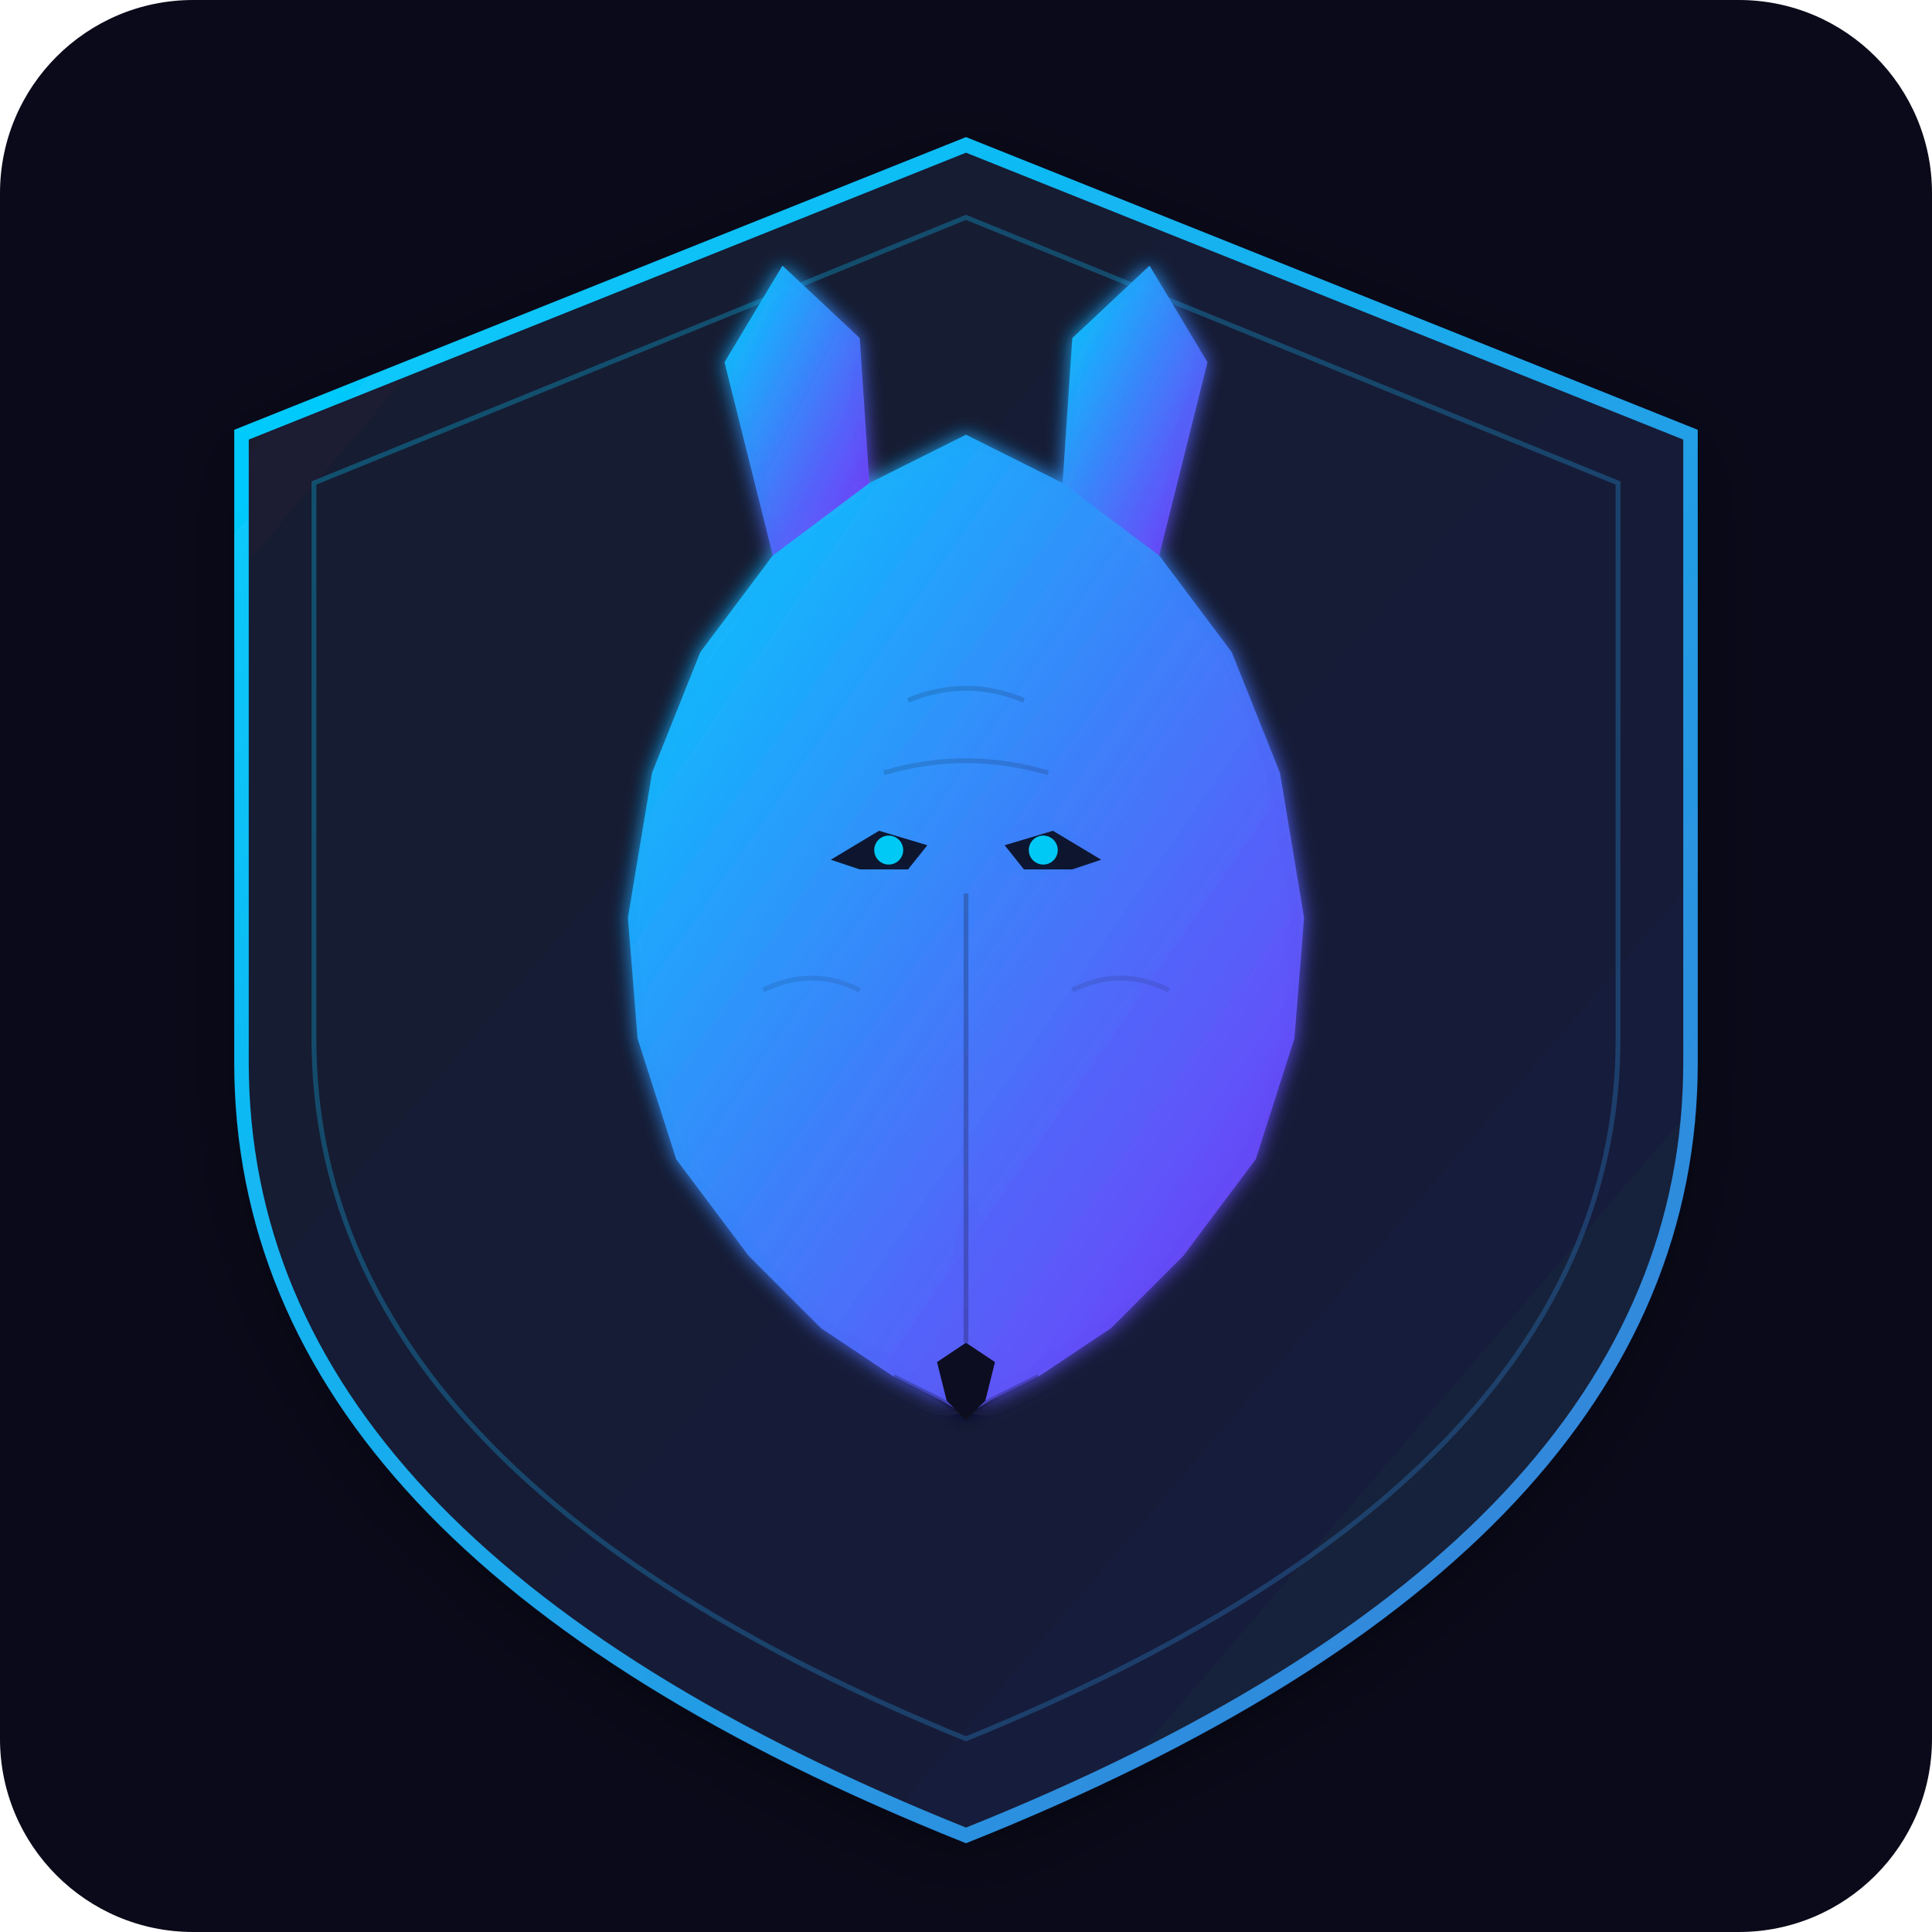
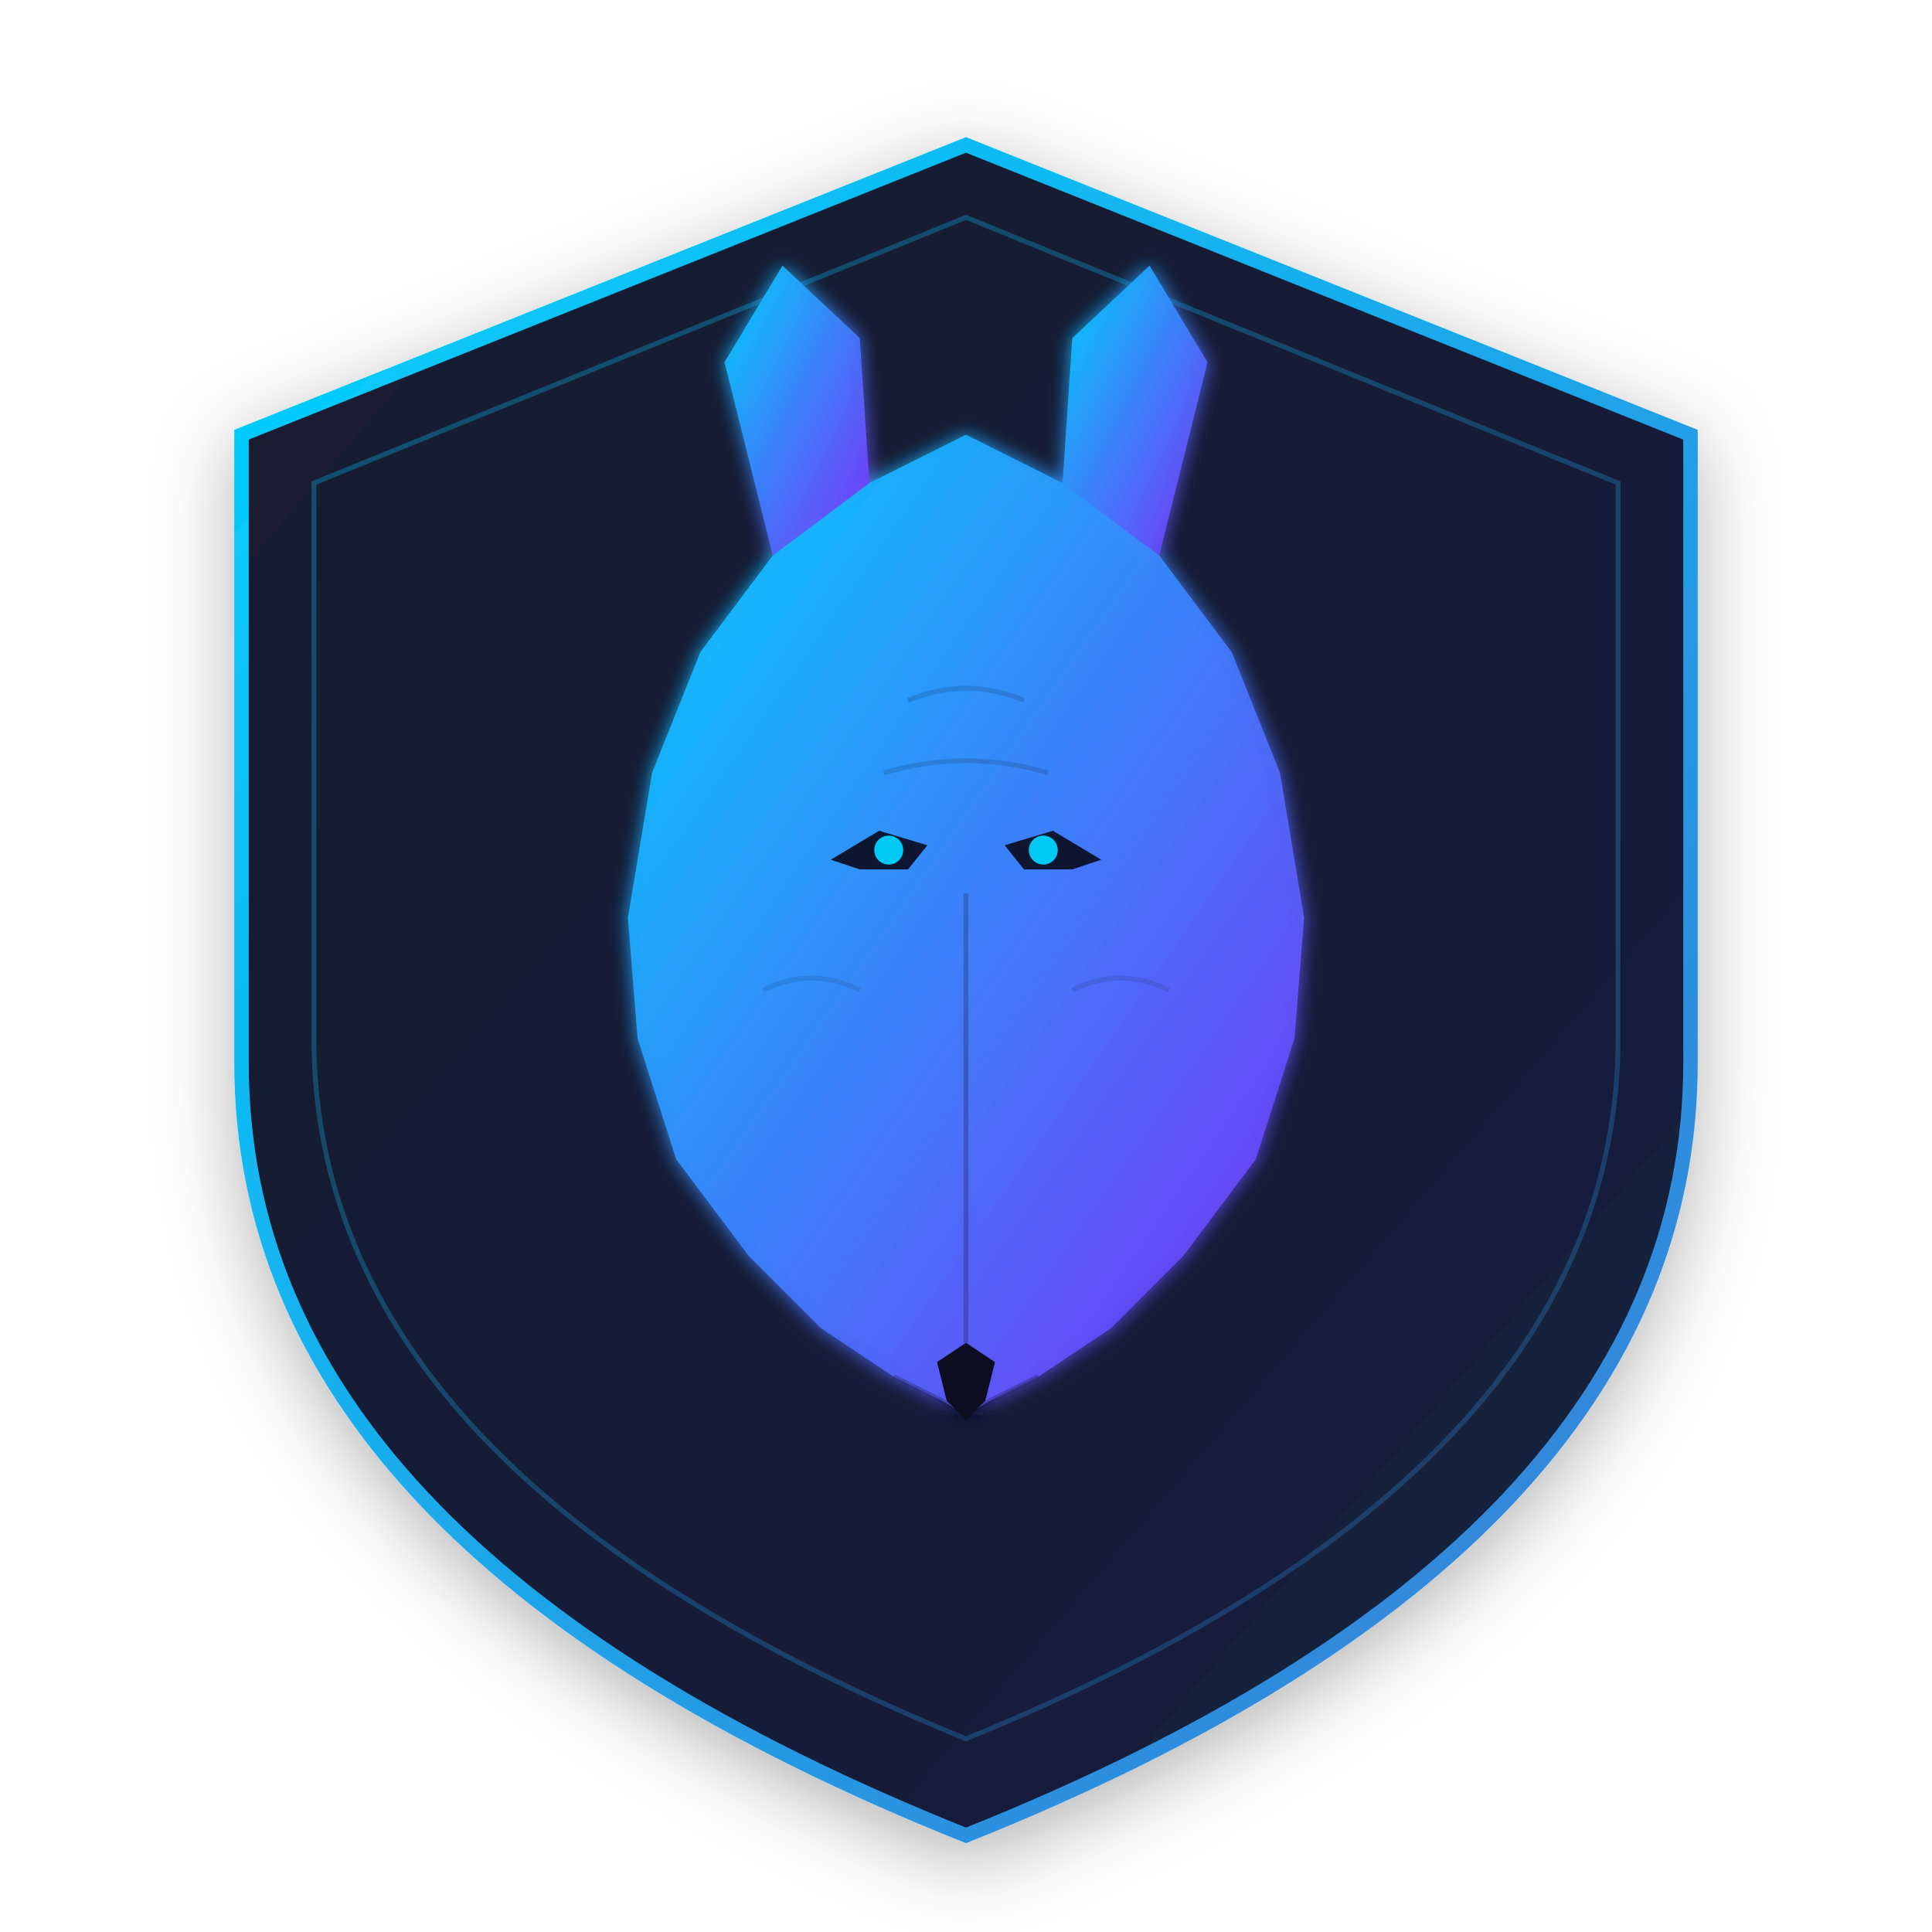
<svg xmlns="http://www.w3.org/2000/svg" viewBox="0 0 400 400" width="400" height="400">
  <defs>
    <linearGradient id="shieldGrad" x1="0%" y1="0%" x2="100%" y2="100%">
      <stop offset="0%" style="stop-color:#1a1a2e;stop-opacity:1" />
      <stop offset="100%" style="stop-color:#16213e;stop-opacity:1" />
    </linearGradient>
    <linearGradient id="accentGrad" x1="0%" y1="0%" x2="100%" y2="100%">
      <stop offset="0%" style="stop-color:#00d2ff;stop-opacity:1" />
      <stop offset="100%" style="stop-color:#3a7bd5;stop-opacity:1" />
    </linearGradient>
    <linearGradient id="dogGrad" x1="0%" y1="0%" x2="100%" y2="100%">
      <stop offset="0%" style="stop-color:#00d2ff;stop-opacity:1" />
      <stop offset="100%" style="stop-color:#7b2ff7;stop-opacity:1" />
    </linearGradient>
    <filter id="glow">
      <feGaussianBlur stdDeviation="2" result="coloredBlur" />
      <feMerge>
        <feMergeNode in="coloredBlur" />
        <feMergeNode in="SourceGraphic" />
      </feMerge>
    </filter>
    <filter id="shadow">
      <feDropShadow dx="0" dy="4" stdDeviation="8" flood-color="#000000" flood-opacity="0.3" />
    </filter>
  </defs>
-   <rect width="400" height="400" fill="#0a0a1a" rx="40" />
  <path d="M200 30 L350 90 L350 220 Q350 320 200 380 Q50 320 50 220 L50 90 Z" fill="url(#shieldGrad)" stroke="url(#accentGrad)" stroke-width="3" filter="url(#shadow)" />
  <path d="M200 45 L335 100 L335 215 Q335 305 200 360 Q65 305 65 215 L65 100 Z" fill="none" stroke="url(#accentGrad)" stroke-width="1" opacity="0.3" />
  <g filter="url(#glow)">
    <path d="       M200 90       L180 100       L160 115       L145 135       L135 160       L130 190       L132 215       L140 240       L155 260       L170 275       L185 285       L195 290       L200 293       L205 290       L215 285       L230 275       L245 260       L260 240       L268 215       L270 190       L265 160       L255 135       L240 115       L220 100       Z     " fill="url(#dogGrad)" opacity="0.95" />
    <path d="       M160 115       L150 75       L162 55       L178 70       L180 100       Z     " fill="url(#dogGrad)" opacity="0.95" />
    <path d="       M240 115       L250 75       L238 55       L222 70       L220 100       Z     " fill="url(#dogGrad)" opacity="0.95" />
    <path d="       M172 178       L182 172       L192 175       L188 180       L178 180       Z     " fill="#0a0a1a" opacity="0.9" />
    <circle cx="184" cy="176" r="3" fill="#00d2ff" opacity="0.95" />
    <path d="       M228 178       L218 172       L208 175       L212 180       L222 180       Z     " fill="#0a0a1a" opacity="0.9" />
    <circle cx="216" cy="176" r="3" fill="#00d2ff" opacity="0.95" />
    <path d="       M194 282       L200 278       L206 282       L204 290       L200 294       L196 290       Z     " fill="#0a0a1a" opacity="0.95" />
    <line x1="200" y1="185" x2="200" y2="278" stroke="#0a0a1a" stroke-width="1" opacity="0.25" />
    <path d="M185 285 L195 290 L200 293" fill="none" stroke="#0a0a1a" stroke-width="1" opacity="0.25" />
    <path d="M215 285 L205 290 L200 293" fill="none" stroke="#0a0a1a" stroke-width="1" opacity="0.25" />
    <path d="M188 145 Q200 140 212 145" fill="none" stroke="#0a0a1a" stroke-width="1" opacity="0.15" />
    <path d="M183 160 Q200 155 217 160" fill="none" stroke="#0a0a1a" stroke-width="1" opacity="0.15" />
    <path d="M158 205 Q168 200 178 205" fill="none" stroke="#0a0a1a" stroke-width="1" opacity="0.12" />
    <path d="M242 205 Q232 200 222 205" fill="none" stroke="#0a0a1a" stroke-width="1" opacity="0.12" />
  </g>
</svg>
